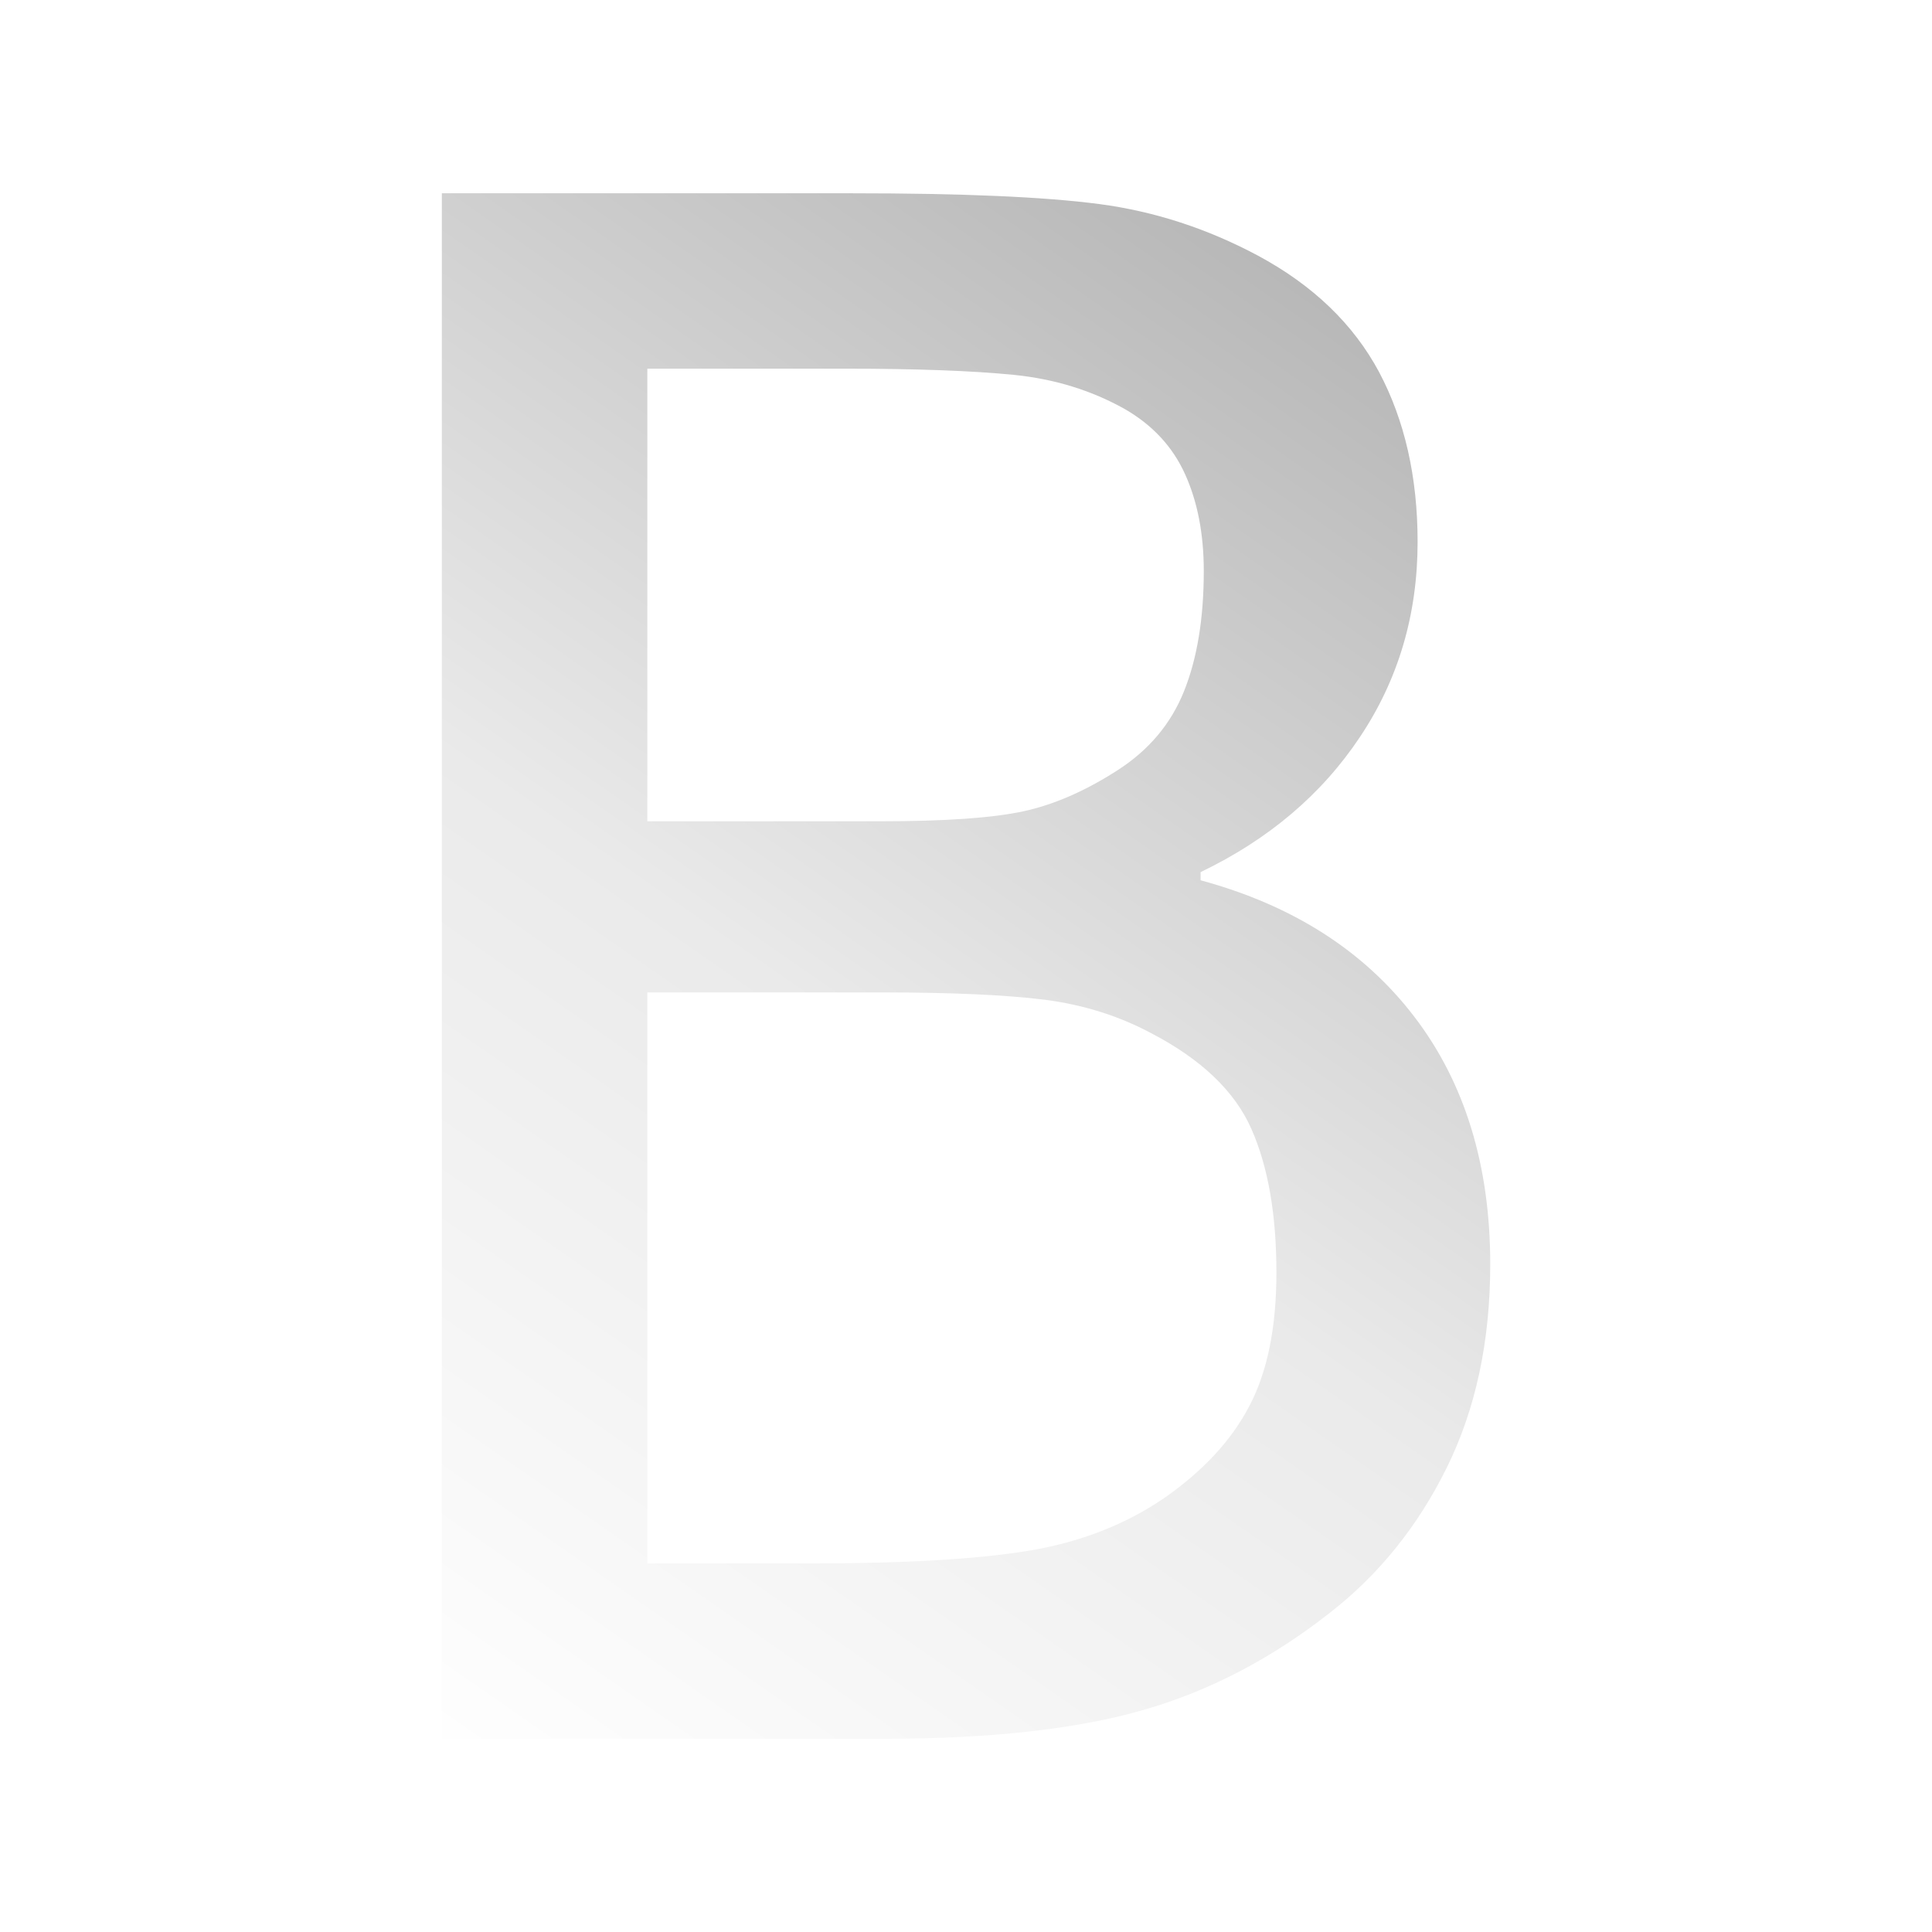
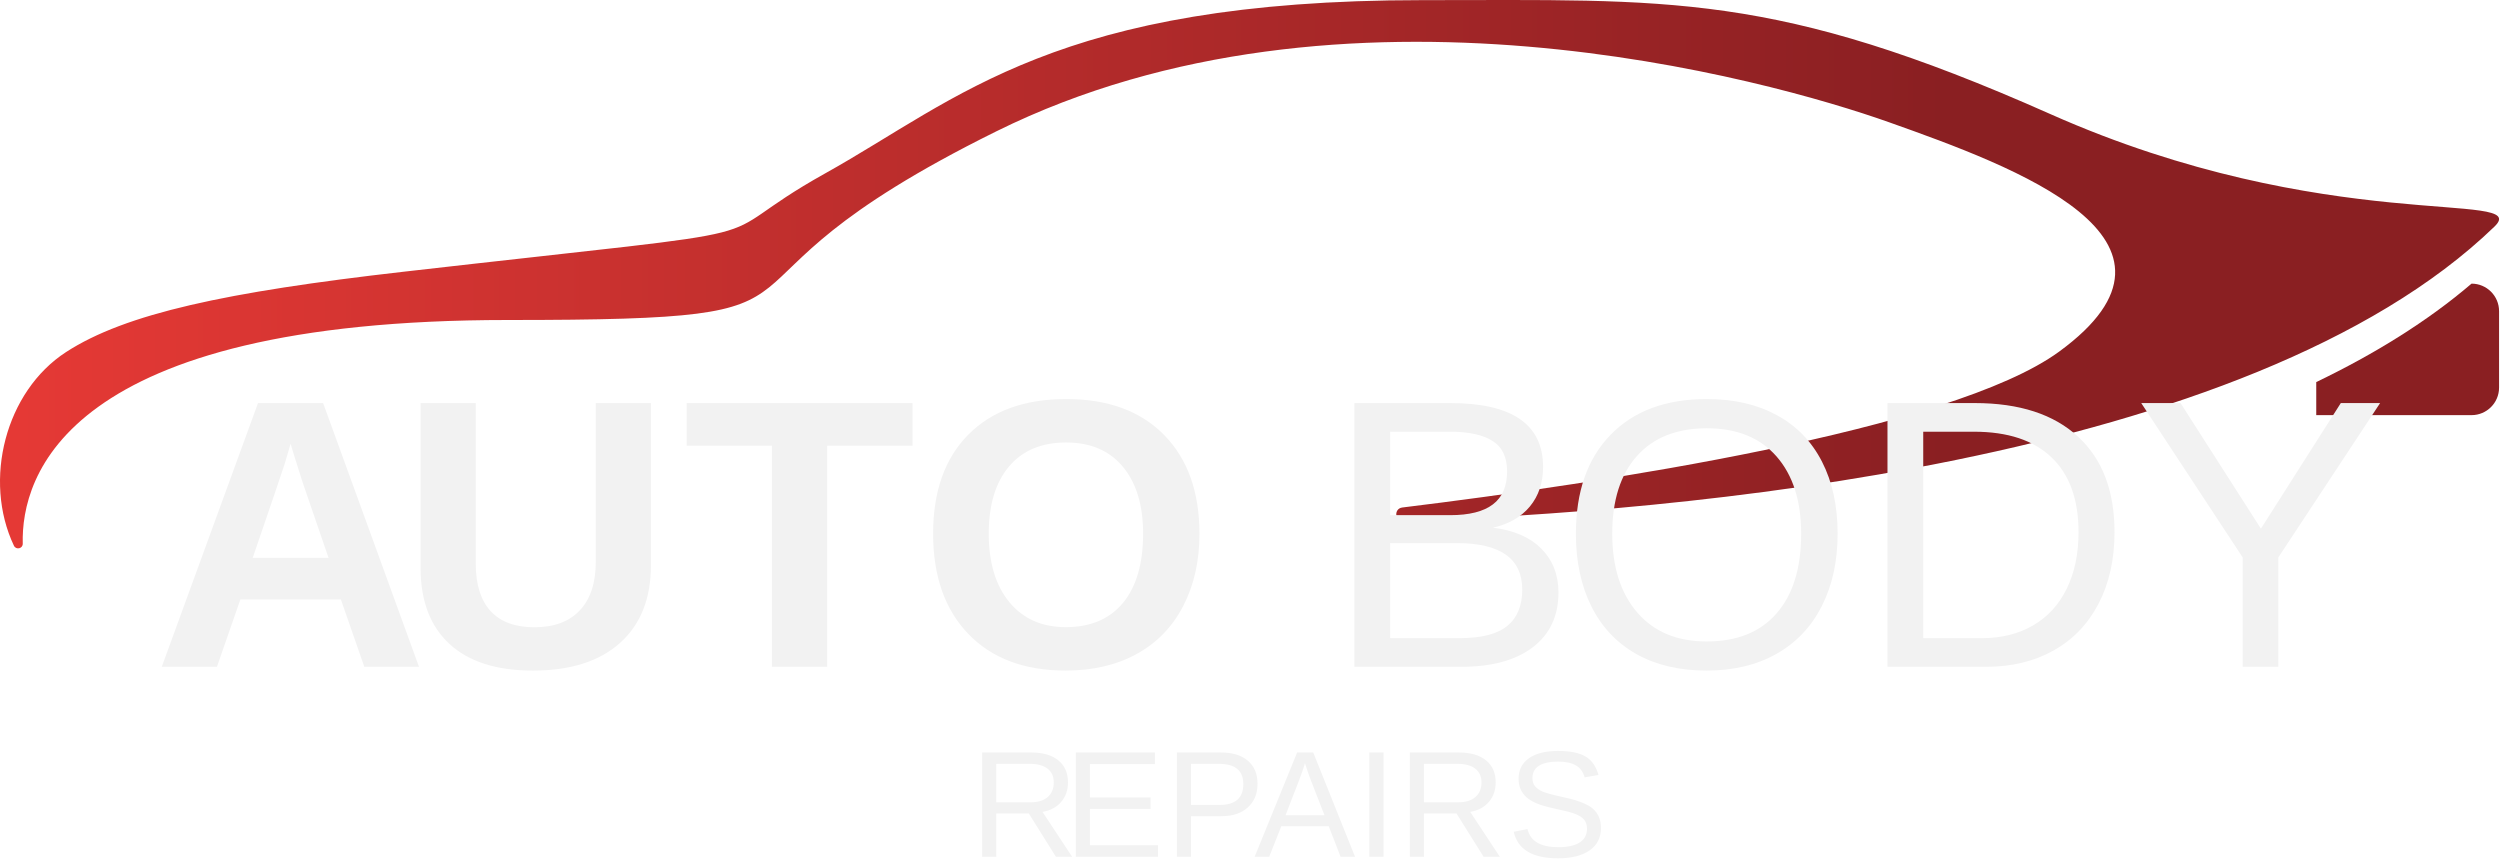
- <svg xmlns="http://www.w3.org/2000/svg" width="100%" height="100%" viewBox="0 0 20 20" version="1.1" xml:space="preserve" style="fill-rule:evenodd;clip-rule:evenodd;stroke-linejoin:round;stroke-miterlimit:1.414;">
-   <g transform="matrix(1.83389,0,0,1.83389,-9.88628,-6.97246)">
-     <path d="M13.803,10.939C13.803,11.373 13.721,11.756 13.557,12.088C13.393,12.42 13.172,12.693 12.895,12.908C12.566,13.166 12.215,13.349 11.84,13.456C11.465,13.563 10.98,13.617 10.387,13.617L7.885,13.617L7.885,4.893L10.199,4.893C10.82,4.893 11.286,4.913 11.597,4.954C11.907,4.995 12.205,5.092 12.49,5.244C12.803,5.412 13.031,5.632 13.176,5.903C13.32,6.175 13.393,6.494 13.393,6.861C13.393,7.271 13.284,7.639 13.067,7.963C12.851,8.287 12.551,8.541 12.168,8.725L12.168,8.771C12.688,8.912 13.09,9.169 13.375,9.542C13.66,9.915 13.803,10.381 13.803,10.939ZM12.186,7.025C12.186,6.814 12.15,6.632 12.08,6.478C12.01,6.323 11.896,6.201 11.74,6.111C11.553,6.006 11.344,5.941 11.113,5.918C10.883,5.895 10.564,5.883 10.158,5.883L9.045,5.883L9.045,8.438L10.363,8.438C10.727,8.438 10.994,8.419 11.166,8.382C11.338,8.345 11.516,8.268 11.699,8.15C11.875,8.037 12,7.889 12.074,7.705C12.148,7.521 12.186,7.295 12.186,7.025ZM12.596,10.986C12.596,10.658 12.549,10.388 12.455,10.175C12.361,9.962 12.172,9.781 11.887,9.633C11.703,9.535 11.503,9.473 11.286,9.445C11.069,9.418 10.762,9.404 10.363,9.404L9.045,9.404L9.045,12.627L9.988,12.627C10.496,12.627 10.896,12.604 11.189,12.557C11.482,12.51 11.74,12.41 11.963,12.258C12.182,12.105 12.342,11.933 12.443,11.739C12.545,11.546 12.596,11.295 12.596,10.986Z" style="fill:url(#_Linear1);fill-rule:nonzero;" />
+ <svg xmlns="http://www.w3.org/2000/svg" width="100%" height="100%" viewBox="0 0 330 114" version="1.1" xml:space="preserve" style="fill-rule:evenodd;clip-rule:evenodd;stroke-linejoin:round;stroke-miterlimit:1.414;">
+   <path d="M270.649,15.059c-36.446,-16.198 -50.214,-15.041 -82.9,-15.041c-48.367,0 -61.149,13.016 -78.793,22.851c-17.645,9.835 -0.289,6.653 -55.827,13.016c-23.219,2.66 -36.544,5.488 -44.404,10.584c-8.025,5.203 -10.986,16.915 -6.89,25.559c0.285,0.602 1.185,0.395 1.168,-0.271c-0.219,-8.823 5.503,-29.517 64.021,-29.517c49.929,0 20.542,-3.163 64.515,-24.915c45.679,-22.597 101.946,-6.821 117.831,-1.182c16.589,5.89 42.723,15.446 22.44,30.269c-14.257,10.418 -60.488,17.368 -86.704,20.578c-1.148,0.14 -1.017,1.845 0.14,1.806c35.412,-1.196 111.544,-7.487 144.026,-38.888c5.059,-4.893 -22.177,1.349 -58.623,-14.849" style="fill:url(#_Linear1);fill-rule:nonzero;" />
+   <path d="M326.243,37.44c-5.824,4.979 -12.784,9.281 -20.498,12.995l0,4.363l20.498,0c2.007,0 3.634,-1.627 3.634,-3.633l0,-10.091c0,-2.007 -1.627,-3.634 -3.634,-3.634" style="fill:#8a1f22;fill-rule:nonzero;" />
+   <g transform="matrix(1,0,0,1,-92.2236,-560.428)">
+     <text x="112.313px" y="648.446px" style="font-family:'Arial-Black', 'Arial', sans-serif;font-weight:900;font-size:50.605px;fill:#f2f2f2;">A</text>
+     <text x="144.696px" y="648.446px" style="font-family:'Arial-Black', 'Arial', sans-serif;font-weight:900;font-size:50.605px;fill:#f2f2f2;">U</text>
+     <text x="182.3px" y="648.446px" style="font-family:'Arial-Black', 'Arial', sans-serif;font-weight:900;font-size:50.605px;fill:#f2f2f2;">T</text>
+     <text x="213.316px" y="648.446px" style="font-family:'Arial-Black', 'Arial', sans-serif;font-weight:900;font-size:50.605px;fill:#f2f2f2;">O</text>
+     <text x="266.847px" y="648.446px" style="font-family:'ArialMT', 'Arial', sans-serif;font-size:50.605px;fill:#f2f2f2;">B<tspan x="297.851px 334.463px 368.259px " y="648.446px 648.446px 648.446px ">ODY</tspan>
+     </text>
  </g>
+   <text x="128.004px" y="113.095px" style="font-family:'ArialMT', 'Arial', sans-serif;font-size:20px;fill:#f2f2f2;">R<tspan x="140.373px 151.638px 161.418px 172.683px 176.165px 188.533px " y="113.095px 113.095px 113.095px 113.095px 113.095px 113.095px ">EPAIRS</tspan>
+   </text>
  <defs>
-     <linearGradient id="_Linear1" x1="0" y1="0" x2="1" y2="0" gradientUnits="userSpaceOnUse" gradientTransform="matrix(5.77298,-8.38985,8.38985,5.77298,7.52888,13.6172)">
-       <stop offset="0" style="stop-color:white;stop-opacity:1" />
-       <stop offset="0.47" style="stop-color:rgb(234,234,234);stop-opacity:1" />
-       <stop offset="1" style="stop-color:rgb(179,179,179);stop-opacity:1" />
+     <linearGradient id="_Linear1" x1="0" y1="0" x2="1" y2="0" gradientUnits="userSpaceOnUse" gradientTransform="matrix(258.07,0,0,258.07,5.68434e-14,36.1923)">
+       <stop offset="0" style="stop-color:#e53935;stop-opacity:1" />
+       <stop offset="1" style="stop-color:#8a1f22;stop-opacity:1" />
    </linearGradient>
  </defs>
</svg>
